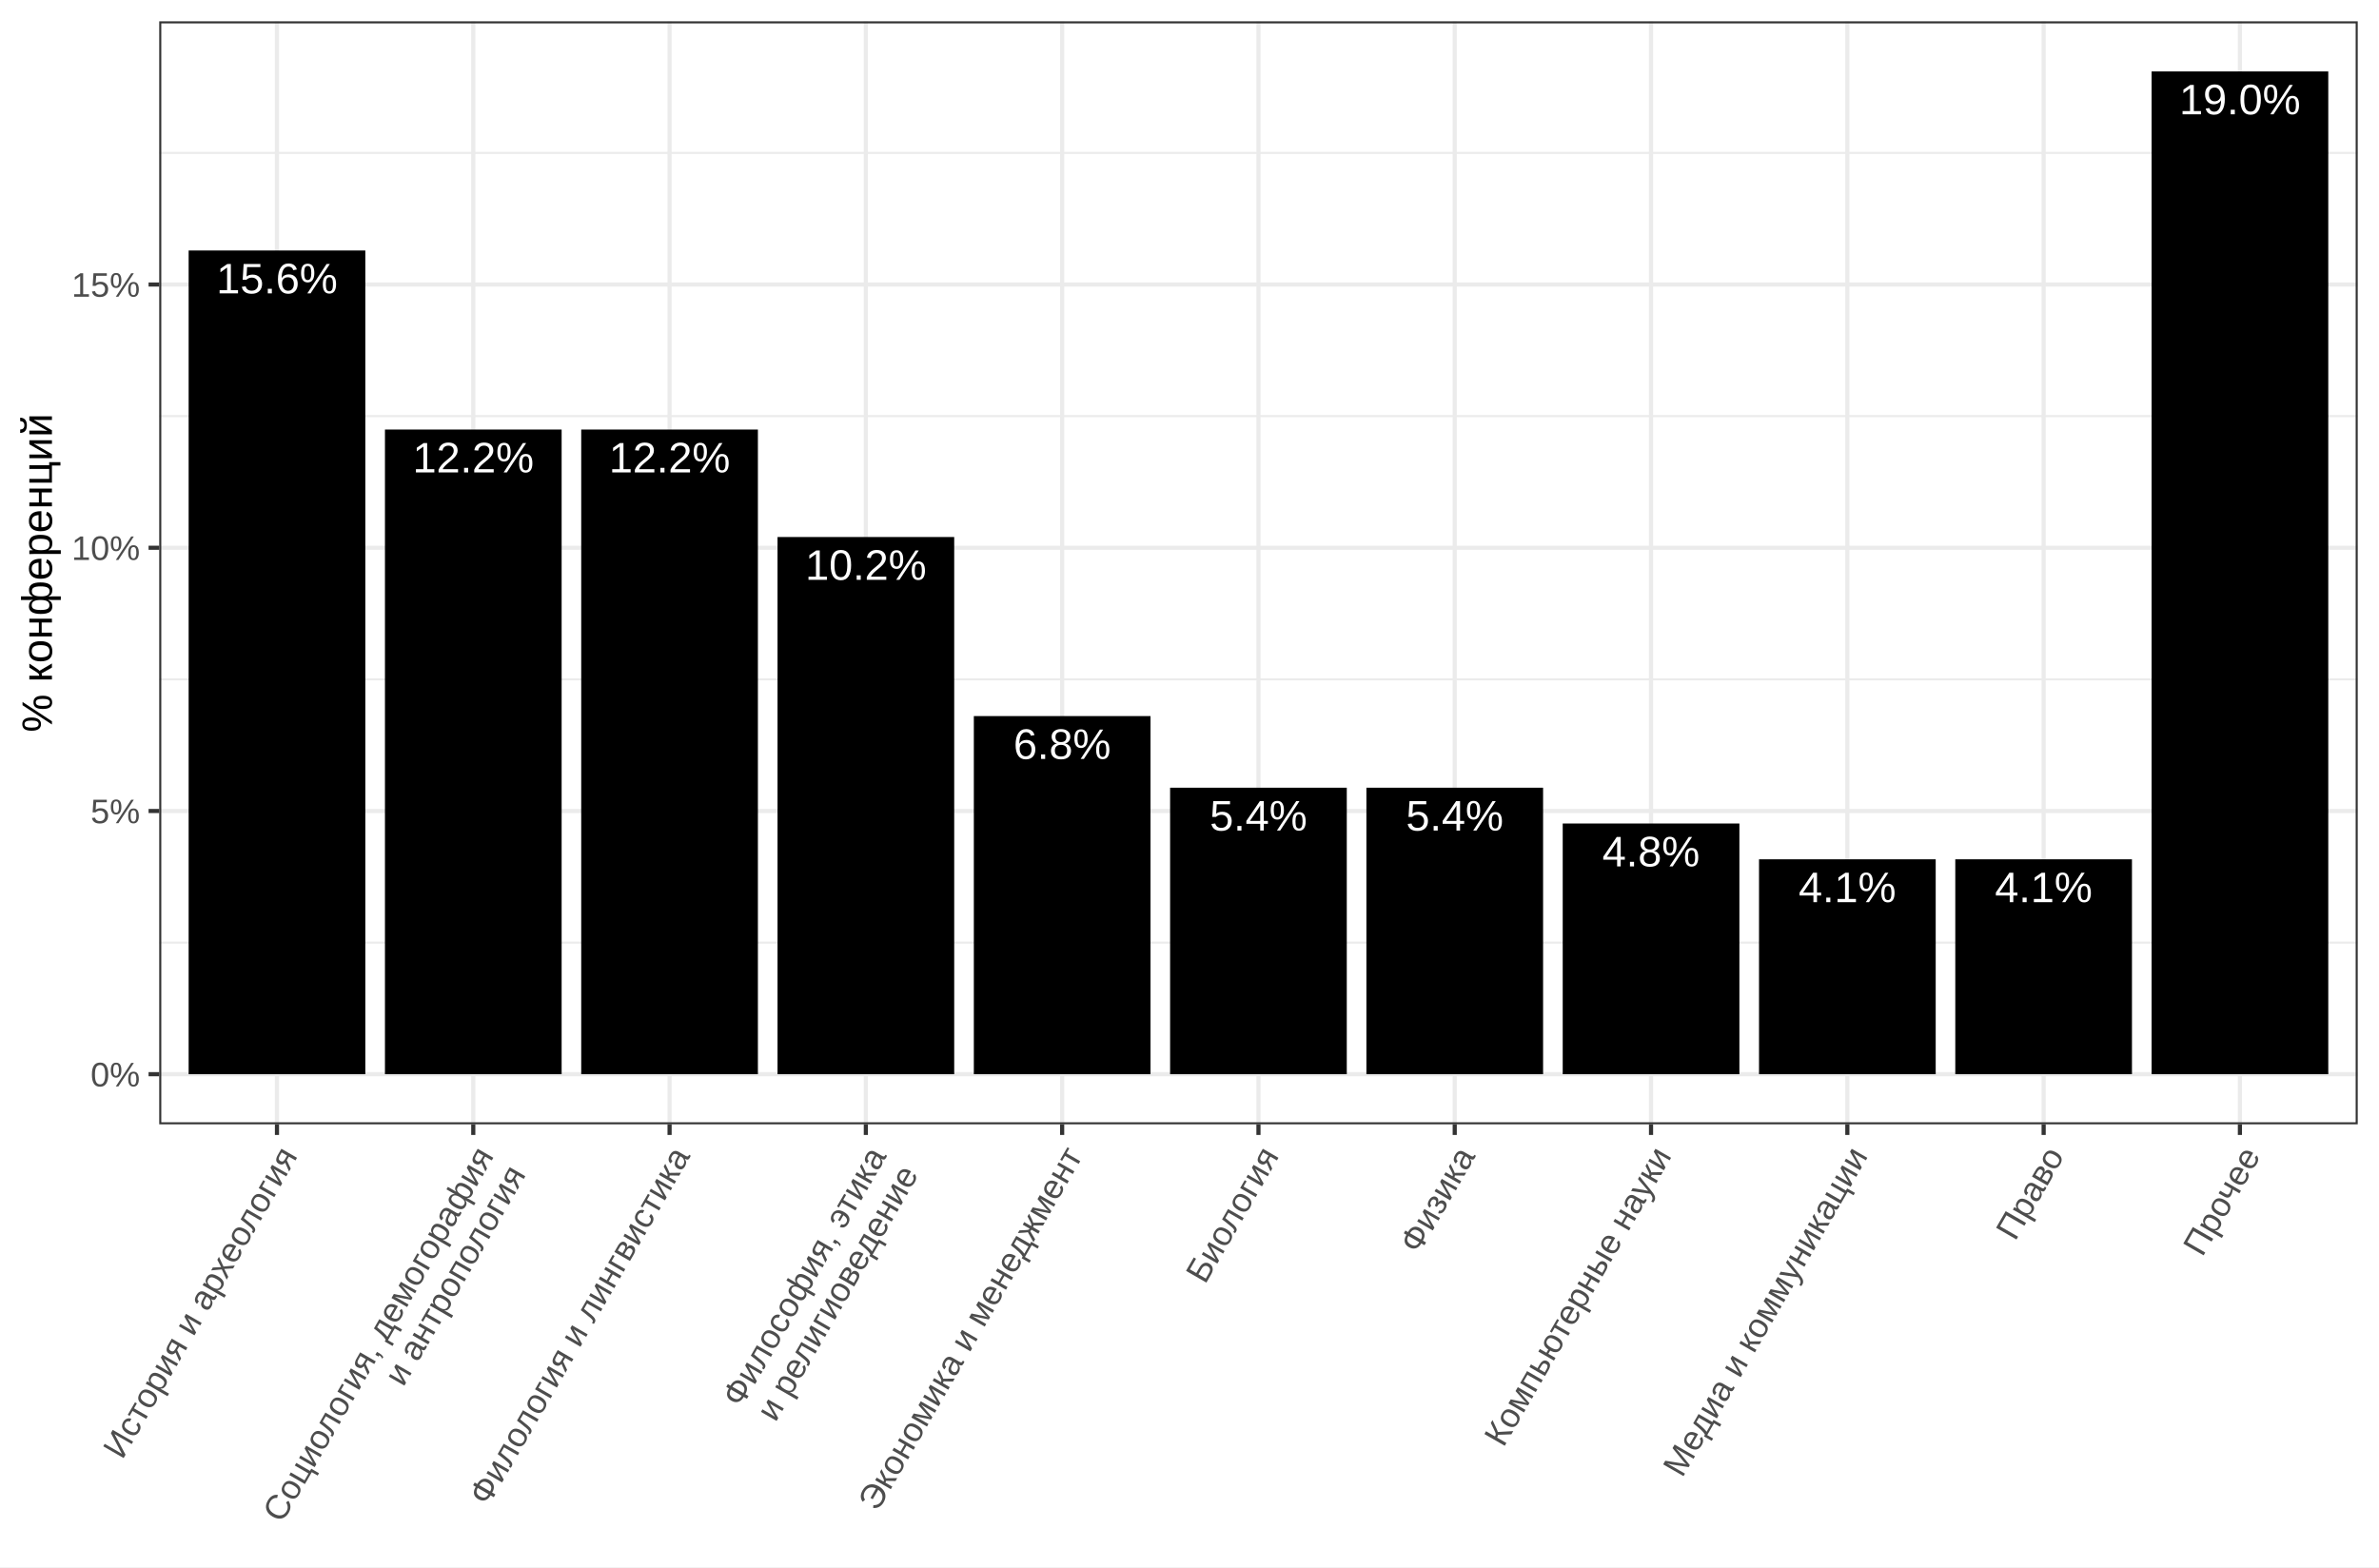
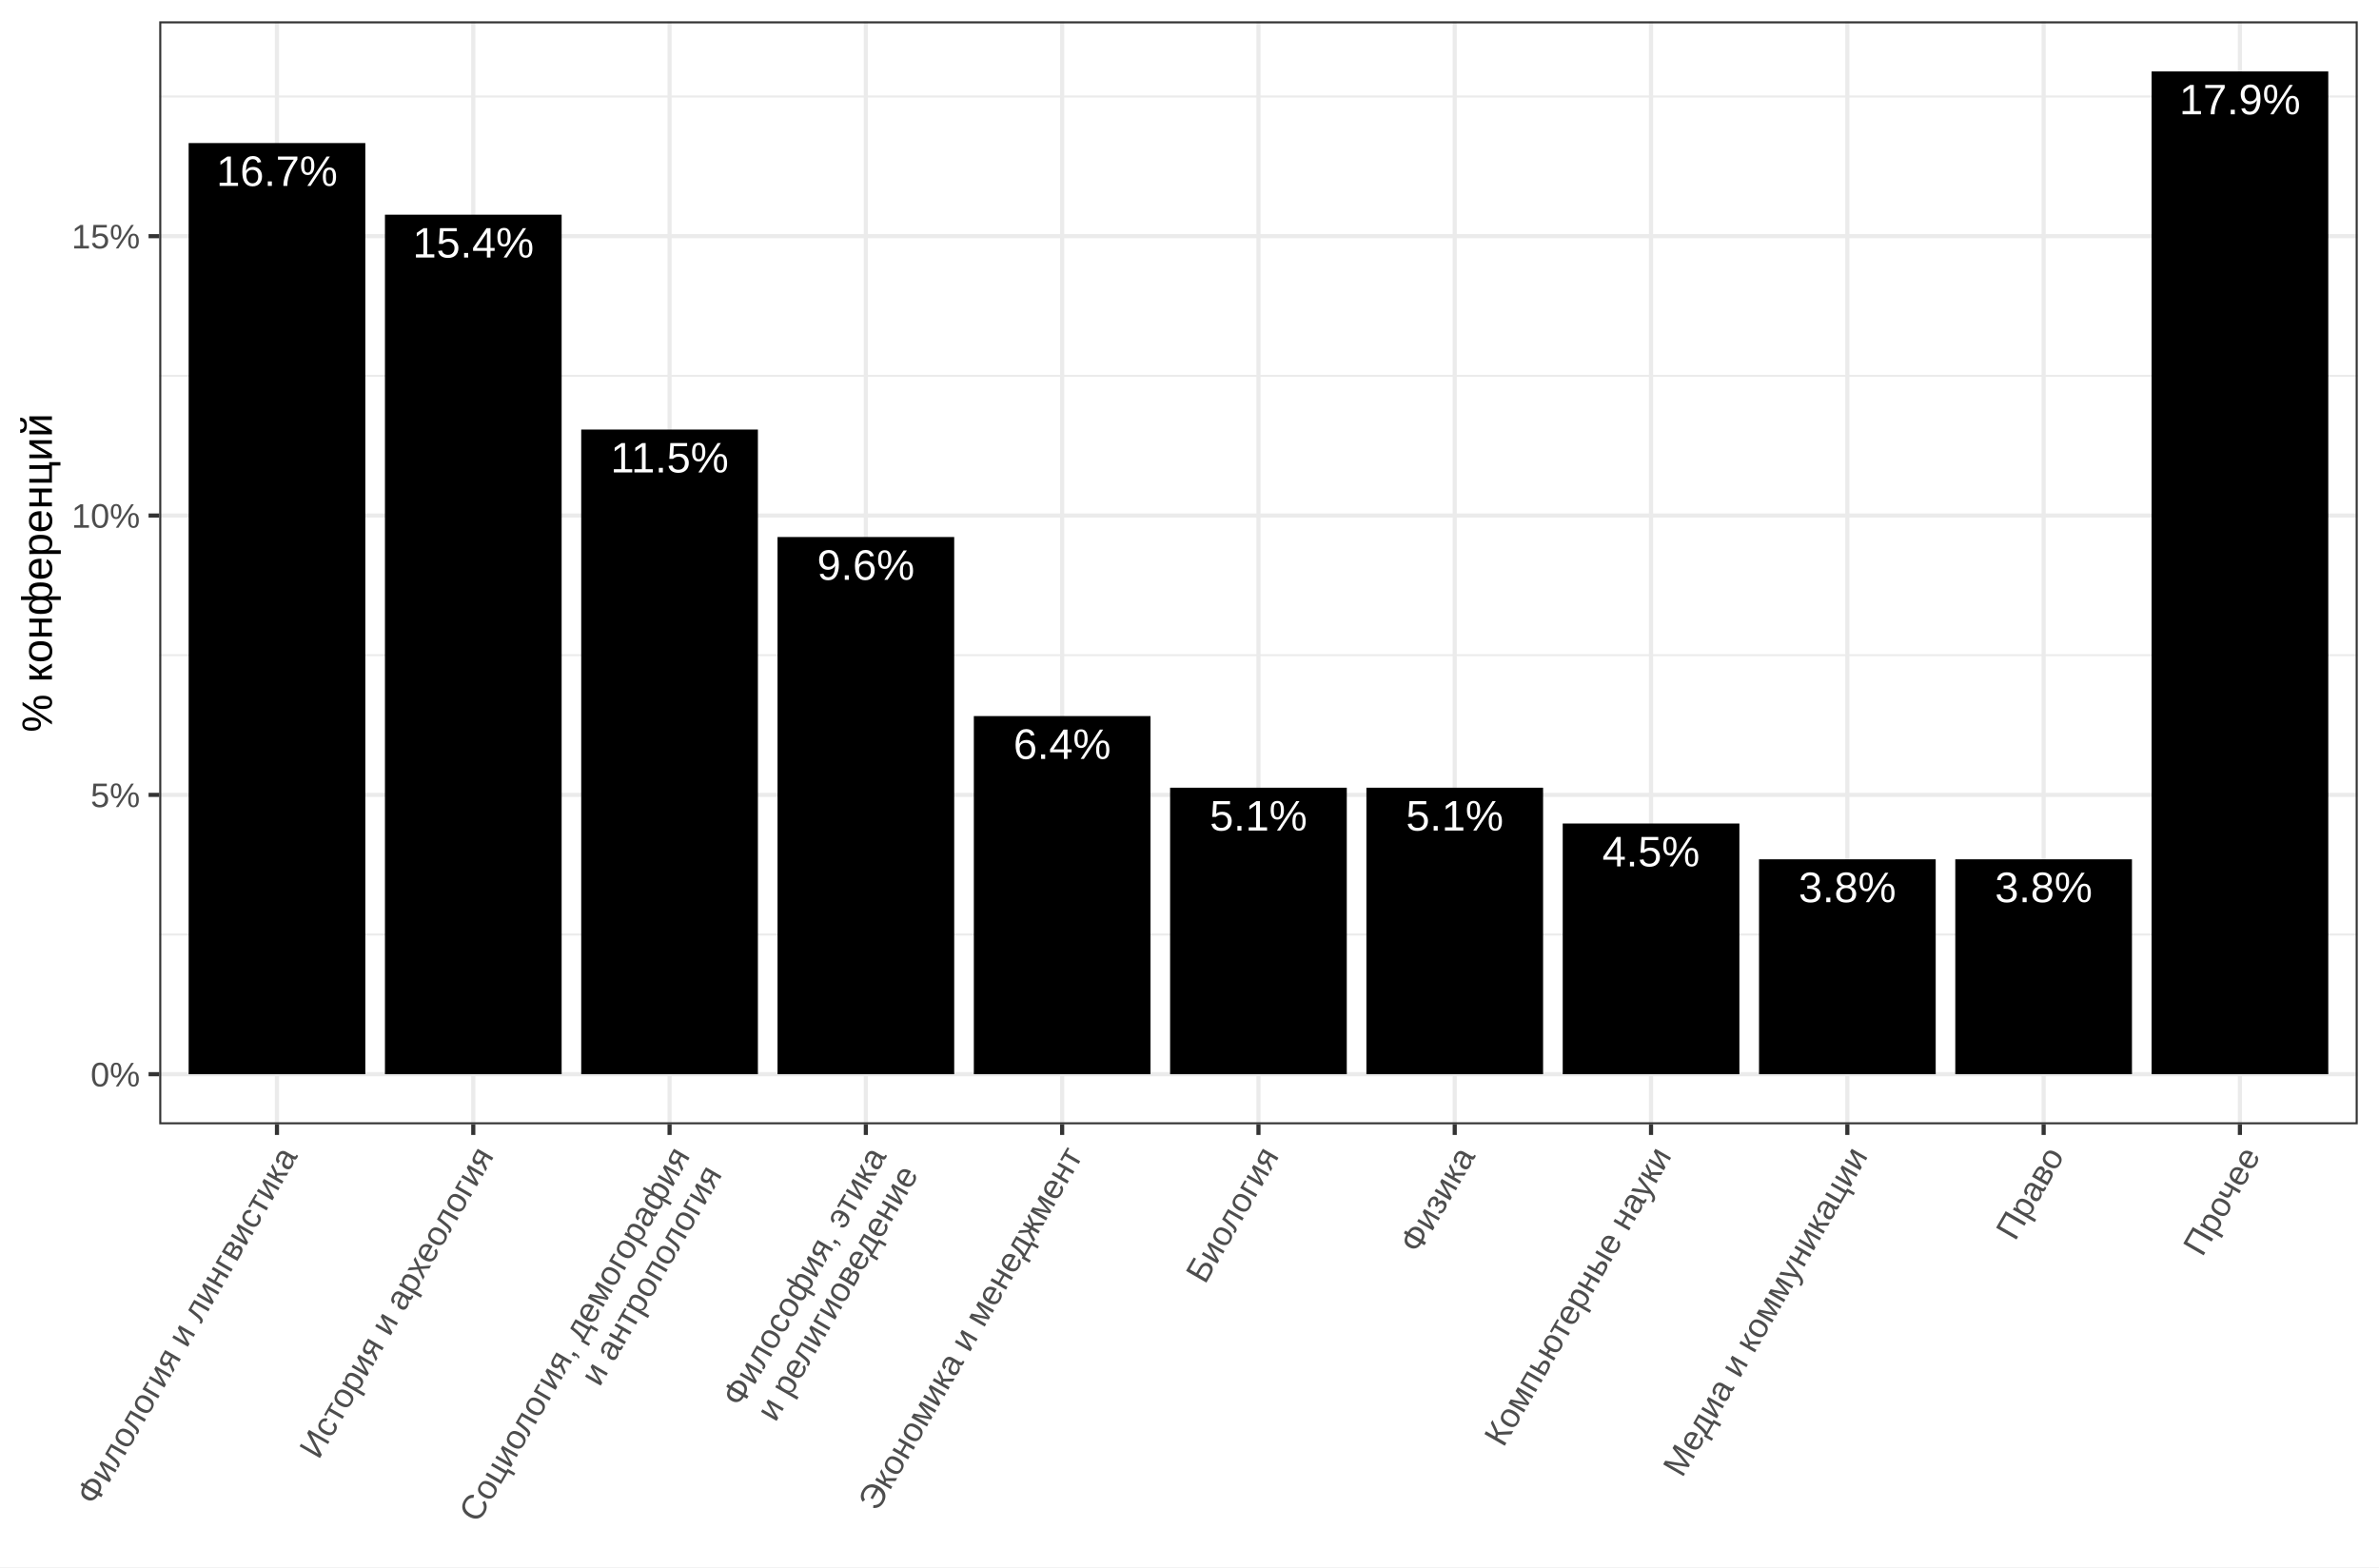
<svg xmlns="http://www.w3.org/2000/svg" width="612.00pt" height="403.20pt" viewBox="0 0 612.00 403.20">
  <g class="svglite">
    <defs>
      <style type="text/css">
    .svglite line, .svglite polyline, .svglite polygon, .svglite path, .svglite rect, .svglite circle {
      fill: none;
      stroke: #000000;
      stroke-linecap: round;
      stroke-linejoin: round;
      stroke-miterlimit: 10.00;
    }
    .svglite text {
      white-space: pre;
    }
    .svglite g.glyphgroup path {
      fill: inherit;
      stroke: none;
    }
  </style>
    </defs>
    <rect width="100%" height="100%" style="stroke: none; fill: #FFFFFF;" />
    <defs>
      <clipPath id="cpMC4wMHw2MTIuMDB8MC4wMHw0MDMuMjA=">
        <rect x="0.00" y="0.00" width="612.00" height="403.20" />
      </clipPath>
    </defs>
    <g clip-path="url(#cpMC4wMHw2MTIuMDB8MC4wMHw0MDMuMjA=)">
      <rect x="0.00" y="0.00" width="612.00" height="403.20" style="stroke-width: 1.07; stroke: #FFFFFF; fill: #FFFFFF;" />
    </g>
    <defs>
      <clipPath id="cpNDAuOTZ8NjA2LjUyfDUuNDh8Mjg5LjI4">
        <rect x="40.96" y="5.48" width="565.57" height="283.80" />
      </clipPath>
    </defs>
    <g clip-path="url(#cpNDAuOTZ8NjA2LjUyfDUuNDh8Mjg5LjI4)">
      <rect x="40.96" y="5.48" width="565.57" height="283.80" style="stroke-width: 1.07; stroke: none; fill: #FFFFFF;" />
-       <polyline points="40.96,242.52 606.52,242.52 " style="stroke-width: 0.53; stroke: #EBEBEB; stroke-linecap: butt;" />
-       <polyline points="40.96,174.79 606.52,174.79 " style="stroke-width: 0.53; stroke: #EBEBEB; stroke-linecap: butt;" />
-       <polyline points="40.96,107.07 606.52,107.07 " style="stroke-width: 0.53; stroke: #EBEBEB; stroke-linecap: butt;" />
-       <polyline points="40.96,39.34 606.52,39.34 " style="stroke-width: 0.53; stroke: #EBEBEB; stroke-linecap: butt;" />
+       <polyline points="40.96,240.44 606.52,240.44 " style="stroke-width: 0.53; stroke: #EBEBEB; stroke-linecap: butt;" />
+       <polyline points="40.96,168.57 606.52,168.57 " style="stroke-width: 0.53; stroke: #EBEBEB; stroke-linecap: butt;" />
+       <polyline points="40.96,96.70 606.52,96.70 " style="stroke-width: 0.53; stroke: #EBEBEB; stroke-linecap: butt;" />
+       <polyline points="40.96,24.83 606.52,24.83 " style="stroke-width: 0.53; stroke: #EBEBEB; stroke-linecap: butt;" />
      <polyline points="40.96,276.38 606.52,276.38 " style="stroke-width: 1.07; stroke: #EBEBEB; stroke-linecap: butt;" />
-       <polyline points="40.96,208.66 606.52,208.66 " style="stroke-width: 1.07; stroke: #EBEBEB; stroke-linecap: butt;" />
-       <polyline points="40.96,140.93 606.52,140.93 " style="stroke-width: 1.07; stroke: #EBEBEB; stroke-linecap: butt;" />
-       <polyline points="40.96,73.20 606.52,73.20 " style="stroke-width: 1.07; stroke: #EBEBEB; stroke-linecap: butt;" />
+       <polyline points="40.96,204.51 606.52,204.51 " style="stroke-width: 1.07; stroke: #EBEBEB; stroke-linecap: butt;" />
+       <polyline points="40.96,132.64 606.52,132.64 " style="stroke-width: 1.07; stroke: #EBEBEB; stroke-linecap: butt;" />
+       <polyline points="40.96,60.77 606.52,60.77 " style="stroke-width: 1.07; stroke: #EBEBEB; stroke-linecap: butt;" />
      <polyline points="71.25,289.28 71.25,5.48 " style="stroke-width: 1.07; stroke: #EBEBEB; stroke-linecap: butt;" />
      <polyline points="121.75,289.28 121.75,5.48 " style="stroke-width: 1.07; stroke: #EBEBEB; stroke-linecap: butt;" />
      <polyline points="172.25,289.28 172.25,5.48 " style="stroke-width: 1.07; stroke: #EBEBEB; stroke-linecap: butt;" />
      <polyline points="222.74,289.28 222.74,5.48 " style="stroke-width: 1.07; stroke: #EBEBEB; stroke-linecap: butt;" />
      <polyline points="273.24,289.28 273.24,5.48 " style="stroke-width: 1.07; stroke: #EBEBEB; stroke-linecap: butt;" />
      <polyline points="323.74,289.28 323.74,5.48 " style="stroke-width: 1.07; stroke: #EBEBEB; stroke-linecap: butt;" />
      <polyline points="374.23,289.28 374.23,5.48 " style="stroke-width: 1.07; stroke: #EBEBEB; stroke-linecap: butt;" />
      <polyline points="424.73,289.28 424.73,5.48 " style="stroke-width: 1.07; stroke: #EBEBEB; stroke-linecap: butt;" />
      <polyline points="475.23,289.28 475.23,5.48 " style="stroke-width: 1.07; stroke: #EBEBEB; stroke-linecap: butt;" />
      <polyline points="525.73,289.28 525.73,5.48 " style="stroke-width: 1.07; stroke: #EBEBEB; stroke-linecap: butt;" />
      <polyline points="576.22,289.28 576.22,5.48 " style="stroke-width: 1.07; stroke: #EBEBEB; stroke-linecap: butt;" />
-       <rect x="48.53" y="64.45" width="45.45" height="211.93" style="stroke-width: 1.07; stroke: none; stroke-linecap: butt; stroke-linejoin: miter; fill: #000000;" />
-       <rect x="99.03" y="110.52" width="45.45" height="165.86" style="stroke-width: 1.07; stroke: none; stroke-linecap: butt; stroke-linejoin: miter; fill: #000000;" />
+       <rect x="48.53" y="36.81" width="45.45" height="239.57" style="stroke-width: 1.07; stroke: none; stroke-linecap: butt; stroke-linejoin: miter; fill: #000000;" />
+       <rect x="99.03" y="55.24" width="45.45" height="221.14" style="stroke-width: 1.07; stroke: none; stroke-linecap: butt; stroke-linejoin: miter; fill: #000000;" />
      <rect x="149.52" y="110.52" width="45.45" height="165.86" style="stroke-width: 1.07; stroke: none; stroke-linecap: butt; stroke-linejoin: miter; fill: #000000;" />
      <rect x="200.02" y="138.17" width="45.45" height="138.21" style="stroke-width: 1.07; stroke: none; stroke-linecap: butt; stroke-linejoin: miter; fill: #000000;" />
      <rect x="250.52" y="184.24" width="45.45" height="92.14" style="stroke-width: 1.07; stroke: none; stroke-linecap: butt; stroke-linejoin: miter; fill: #000000;" />
      <rect x="301.01" y="202.67" width="45.45" height="73.71" style="stroke-width: 1.07; stroke: none; stroke-linecap: butt; stroke-linejoin: miter; fill: #000000;" />
      <rect x="351.51" y="202.67" width="45.45" height="73.71" style="stroke-width: 1.07; stroke: none; stroke-linecap: butt; stroke-linejoin: miter; fill: #000000;" />
      <rect x="402.01" y="211.88" width="45.45" height="64.50" style="stroke-width: 1.07; stroke: none; stroke-linecap: butt; stroke-linejoin: miter; fill: #000000;" />
      <rect x="452.51" y="221.09" width="45.45" height="55.29" style="stroke-width: 1.07; stroke: none; stroke-linecap: butt; stroke-linejoin: miter; fill: #000000;" />
      <rect x="503.00" y="221.09" width="45.45" height="55.29" style="stroke-width: 1.07; stroke: none; stroke-linecap: butt; stroke-linejoin: miter; fill: #000000;" />
      <rect x="553.50" y="18.38" width="45.45" height="258.00" style="stroke-width: 1.07; stroke: none; stroke-linecap: butt; stroke-linejoin: miter; fill: #000000;" />
-       <text x="71.25" y="75.48" text-anchor="middle" style="font-size: 11.00px;fill: #FFFFFF; font-family: &quot;Arial&quot;;" textLength="31.22px" lengthAdjust="spacingAndGlyphs">15.6%</text>
-       <text x="121.75" y="121.55" text-anchor="middle" style="font-size: 11.00px;fill: #FFFFFF; font-family: &quot;Arial&quot;;" textLength="31.22px" lengthAdjust="spacingAndGlyphs">12.2%</text>
-       <text x="172.25" y="121.55" text-anchor="middle" style="font-size: 11.00px;fill: #FFFFFF; font-family: &quot;Arial&quot;;" textLength="31.22px" lengthAdjust="spacingAndGlyphs">12.2%</text>
-       <text x="222.74" y="149.19" text-anchor="middle" style="font-size: 11.00px;fill: #FFFFFF; font-family: &quot;Arial&quot;;" textLength="31.22px" lengthAdjust="spacingAndGlyphs">10.2%</text>
-       <text x="273.24" y="195.27" text-anchor="middle" style="font-size: 11.00px;fill: #FFFFFF; font-family: &quot;Arial&quot;;" textLength="25.09px" lengthAdjust="spacingAndGlyphs">6.8%</text>
-       <text x="323.74" y="213.69" text-anchor="middle" style="font-size: 11.00px;fill: #FFFFFF; font-family: &quot;Arial&quot;;" textLength="25.09px" lengthAdjust="spacingAndGlyphs">5.4%</text>
-       <text x="374.23" y="213.69" text-anchor="middle" style="font-size: 11.00px;fill: #FFFFFF; font-family: &quot;Arial&quot;;" textLength="25.09px" lengthAdjust="spacingAndGlyphs">5.4%</text>
-       <text x="424.73" y="222.91" text-anchor="middle" style="font-size: 11.00px;fill: #FFFFFF; font-family: &quot;Arial&quot;;" textLength="25.09px" lengthAdjust="spacingAndGlyphs">4.8%</text>
-       <text x="475.23" y="232.12" text-anchor="middle" style="font-size: 11.00px;fill: #FFFFFF; font-family: &quot;Arial&quot;;" textLength="25.09px" lengthAdjust="spacingAndGlyphs">4.1%</text>
-       <text x="525.73" y="232.12" text-anchor="middle" style="font-size: 11.00px;fill: #FFFFFF; font-family: &quot;Arial&quot;;" textLength="25.09px" lengthAdjust="spacingAndGlyphs">4.1%</text>
-       <text x="576.22" y="29.41" text-anchor="middle" style="font-size: 11.00px;fill: #FFFFFF; font-family: &quot;Arial&quot;;" textLength="31.22px" lengthAdjust="spacingAndGlyphs">19.0%</text>
+       <text x="71.25" y="47.84" text-anchor="middle" style="font-size: 11.00px;fill: #FFFFFF; font-family: &quot;Arial&quot;;" textLength="31.22px" lengthAdjust="spacingAndGlyphs">16.7%</text>
+       <text x="121.75" y="66.26" text-anchor="middle" style="font-size: 11.00px;fill: #FFFFFF; font-family: &quot;Arial&quot;;" textLength="31.22px" lengthAdjust="spacingAndGlyphs">15.4%</text>
+       <text x="172.25" y="121.55" text-anchor="middle" style="font-size: 11.00px;fill: #FFFFFF; font-family: &quot;Arial&quot;;" textLength="30.41px" lengthAdjust="spacingAndGlyphs">11.5%</text>
+       <text x="222.74" y="149.19" text-anchor="middle" style="font-size: 11.00px;fill: #FFFFFF; font-family: &quot;Arial&quot;;" textLength="25.09px" lengthAdjust="spacingAndGlyphs">9.6%</text>
+       <text x="273.24" y="195.27" text-anchor="middle" style="font-size: 11.00px;fill: #FFFFFF; font-family: &quot;Arial&quot;;" textLength="25.09px" lengthAdjust="spacingAndGlyphs">6.4%</text>
+       <text x="323.74" y="213.69" text-anchor="middle" style="font-size: 11.00px;fill: #FFFFFF; font-family: &quot;Arial&quot;;" textLength="25.09px" lengthAdjust="spacingAndGlyphs">5.1%</text>
+       <text x="374.23" y="213.69" text-anchor="middle" style="font-size: 11.00px;fill: #FFFFFF; font-family: &quot;Arial&quot;;" textLength="25.09px" lengthAdjust="spacingAndGlyphs">5.1%</text>
+       <text x="424.73" y="222.91" text-anchor="middle" style="font-size: 11.00px;fill: #FFFFFF; font-family: &quot;Arial&quot;;" textLength="25.09px" lengthAdjust="spacingAndGlyphs">4.5%</text>
+       <text x="475.23" y="232.12" text-anchor="middle" style="font-size: 11.00px;fill: #FFFFFF; font-family: &quot;Arial&quot;;" textLength="25.09px" lengthAdjust="spacingAndGlyphs">3.8%</text>
+       <text x="525.73" y="232.12" text-anchor="middle" style="font-size: 11.00px;fill: #FFFFFF; font-family: &quot;Arial&quot;;" textLength="25.09px" lengthAdjust="spacingAndGlyphs">3.8%</text>
+       <text x="576.22" y="29.41" text-anchor="middle" style="font-size: 11.00px;fill: #FFFFFF; font-family: &quot;Arial&quot;;" textLength="31.22px" lengthAdjust="spacingAndGlyphs">17.9%</text>
      <rect x="40.96" y="5.48" width="565.57" height="283.80" style="stroke-width: 1.07; stroke: #333333;" />
    </g>
    <g clip-path="url(#cpMC4wMHw2MTIuMDB8MC4wMHw0MDMuMjA=)">
      <text x="36.02" y="279.53" text-anchor="end" style="font-size: 8.80px;fill: #4D4D4D; font-family: &quot;Arial&quot;;" textLength="12.72px" lengthAdjust="spacingAndGlyphs">0%</text>
-       <text x="36.02" y="211.81" text-anchor="end" style="font-size: 8.80px;fill: #4D4D4D; font-family: &quot;Arial&quot;;" textLength="12.72px" lengthAdjust="spacingAndGlyphs">5%</text>
-       <text x="36.02" y="144.08" text-anchor="end" style="font-size: 8.80px;fill: #4D4D4D; font-family: &quot;Arial&quot;;" textLength="17.61px" lengthAdjust="spacingAndGlyphs">10%</text>
-       <text x="36.02" y="76.35" text-anchor="end" style="font-size: 8.80px;fill: #4D4D4D; font-family: &quot;Arial&quot;;" textLength="17.61px" lengthAdjust="spacingAndGlyphs">15%</text>
+       <text x="36.02" y="207.66" text-anchor="end" style="font-size: 8.80px;fill: #4D4D4D; font-family: &quot;Arial&quot;;" textLength="12.72px" lengthAdjust="spacingAndGlyphs">5%</text>
+       <text x="36.02" y="135.79" text-anchor="end" style="font-size: 8.80px;fill: #4D4D4D; font-family: &quot;Arial&quot;;" textLength="17.61px" lengthAdjust="spacingAndGlyphs">10%</text>
+       <text x="36.02" y="63.92" text-anchor="end" style="font-size: 8.80px;fill: #4D4D4D; font-family: &quot;Arial&quot;;" textLength="17.61px" lengthAdjust="spacingAndGlyphs">15%</text>
      <polyline points="38.22,276.38 40.96,276.38 " style="stroke-width: 1.07; stroke: #333333; stroke-linecap: butt;" />
-       <polyline points="38.22,208.66 40.96,208.66 " style="stroke-width: 1.07; stroke: #333333; stroke-linecap: butt;" />
-       <polyline points="38.22,140.93 40.96,140.93 " style="stroke-width: 1.07; stroke: #333333; stroke-linecap: butt;" />
-       <polyline points="38.22,73.20 40.96,73.20 " style="stroke-width: 1.07; stroke: #333333; stroke-linecap: butt;" />
+       <polyline points="38.22,204.51 40.96,204.51 " style="stroke-width: 1.07; stroke: #333333; stroke-linecap: butt;" />
+       <polyline points="38.22,132.64 40.96,132.64 " style="stroke-width: 1.07; stroke: #333333; stroke-linecap: butt;" />
+       <polyline points="38.22,60.77 40.96,60.77 " style="stroke-width: 1.07; stroke: #333333; stroke-linecap: butt;" />
      <polyline points="71.25,292.02 71.25,289.28 " style="stroke-width: 1.07; stroke: #333333; stroke-linecap: butt;" />
      <polyline points="121.75,292.02 121.75,289.28 " style="stroke-width: 1.07; stroke: #333333; stroke-linecap: butt;" />
      <polyline points="172.25,292.02 172.25,289.28 " style="stroke-width: 1.07; stroke: #333333; stroke-linecap: butt;" />
      <polyline points="222.74,292.02 222.74,289.28 " style="stroke-width: 1.07; stroke: #333333; stroke-linecap: butt;" />
      <polyline points="273.24,292.02 273.24,289.28 " style="stroke-width: 1.07; stroke: #333333; stroke-linecap: butt;" />
      <polyline points="323.74,292.02 323.74,289.28 " style="stroke-width: 1.07; stroke: #333333; stroke-linecap: butt;" />
      <polyline points="374.23,292.02 374.23,289.28 " style="stroke-width: 1.07; stroke: #333333; stroke-linecap: butt;" />
      <polyline points="424.73,292.02 424.73,289.28 " style="stroke-width: 1.07; stroke: #333333; stroke-linecap: butt;" />
      <polyline points="475.23,292.02 475.23,289.28 " style="stroke-width: 1.07; stroke: #333333; stroke-linecap: butt;" />
      <polyline points="525.73,292.02 525.73,289.28 " style="stroke-width: 1.07; stroke: #333333; stroke-linecap: butt;" />
      <polyline points="576.22,292.02 576.22,289.28 " style="stroke-width: 1.07; stroke: #333333; stroke-linecap: butt;" />
-       <text transform="translate(76.71,297.36) rotate(-60)" text-anchor="end" style="font-size: 8.80px;fill: #4D4D4D; font-family: &quot;Arial&quot;;" textLength="90.50px" lengthAdjust="spacingAndGlyphs">История и археология</text>
-       <text transform="translate(127.21,297.36) rotate(-60)" text-anchor="end" style="font-size: 8.80px;fill: #4D4D4D; font-family: &quot;Arial&quot;;" textLength="109.33px" lengthAdjust="spacingAndGlyphs">Социология, демогорафия</text>
-       <text transform="translate(135.44,302.11) rotate(-60)" text-anchor="end" style="font-size: 8.80px;fill: #4D4D4D; font-family: &quot;Arial&quot;;" textLength="63.38px" lengthAdjust="spacingAndGlyphs">и антропология</text>
-       <text transform="translate(177.70,297.36) rotate(-60)" text-anchor="end" style="font-size: 8.80px;fill: #4D4D4D; font-family: &quot;Arial&quot;;" textLength="104.27px" lengthAdjust="spacingAndGlyphs">Филология и лингвистика</text>
+       <text transform="translate(76.71,297.36) rotate(-60)" text-anchor="end" style="font-size: 8.80px;fill: #4D4D4D; font-family: &quot;Arial&quot;;" textLength="104.27px" lengthAdjust="spacingAndGlyphs">Филология и лингвистика</text>
+       <text transform="translate(127.21,297.36) rotate(-60)" text-anchor="end" style="font-size: 8.80px;fill: #4D4D4D; font-family: &quot;Arial&quot;;" textLength="90.50px" lengthAdjust="spacingAndGlyphs">История и археология</text>
+       <text transform="translate(177.70,297.36) rotate(-60)" text-anchor="end" style="font-size: 8.80px;fill: #4D4D4D; font-family: &quot;Arial&quot;;" textLength="109.33px" lengthAdjust="spacingAndGlyphs">Социология, демогорафия</text>
+       <text transform="translate(185.93,302.11) rotate(-60)" text-anchor="end" style="font-size: 8.80px;fill: #4D4D4D; font-family: &quot;Arial&quot;;" textLength="63.38px" lengthAdjust="spacingAndGlyphs">и антропология</text>
      <text transform="translate(228.20,297.36) rotate(-60)" text-anchor="end" style="font-size: 8.80px;fill: #4D4D4D; font-family: &quot;Arial&quot;;" textLength="75.05px" lengthAdjust="spacingAndGlyphs">Философия, этика</text>
      <text transform="translate(236.43,302.11) rotate(-60)" text-anchor="end" style="font-size: 8.80px;fill: #4D4D4D; font-family: &quot;Arial&quot;;" textLength="73.84px" lengthAdjust="spacingAndGlyphs">и религиоведение</text>
      <text transform="translate(278.70,297.36) rotate(-60)" text-anchor="end" style="font-size: 8.80px;fill: #4D4D4D; font-family: &quot;Arial&quot;;" textLength="105.92px" lengthAdjust="spacingAndGlyphs">Экономика и менеджмент</text>
      <text transform="translate(329.19,297.36) rotate(-60)" text-anchor="end" style="font-size: 8.80px;fill: #4D4D4D; font-family: &quot;Arial&quot;;" textLength="38.38px" lengthAdjust="spacingAndGlyphs">Биология</text>
      <text transform="translate(379.69,297.36) rotate(-60)" text-anchor="end" style="font-size: 8.80px;fill: #4D4D4D; font-family: &quot;Arial&quot;;" textLength="29.45px" lengthAdjust="spacingAndGlyphs">Физика</text>
      <text transform="translate(430.19,297.36) rotate(-60)" text-anchor="end" style="font-size: 8.80px;fill: #4D4D4D; font-family: &quot;Arial&quot;;" textLength="86.86px" lengthAdjust="spacingAndGlyphs">Компьютерные науки</text>
      <text transform="translate(480.68,297.36) rotate(-60)" text-anchor="end" style="font-size: 8.80px;fill: #4D4D4D; font-family: &quot;Arial&quot;;" textLength="95.80px" lengthAdjust="spacingAndGlyphs">Медиа и коммуникации</text>
      <text transform="translate(531.18,297.36) rotate(-60)" text-anchor="end" style="font-size: 8.80px;fill: #4D4D4D; font-family: &quot;Arial&quot;;" textLength="25.58px" lengthAdjust="spacingAndGlyphs">Право</text>
      <text transform="translate(581.68,297.36) rotate(-60)" text-anchor="end" style="font-size: 8.80px;fill: #4D4D4D; font-family: &quot;Arial&quot;;" textLength="30.28px" lengthAdjust="spacingAndGlyphs">Прочее</text>
      <text transform="translate(13.36,147.38) rotate(-90)" text-anchor="middle" style="font-size: 11.00px; font-family: &quot;Arial&quot;;" textLength="82.06px" lengthAdjust="spacingAndGlyphs">% конференций</text>
    </g>
  </g>
</svg>
